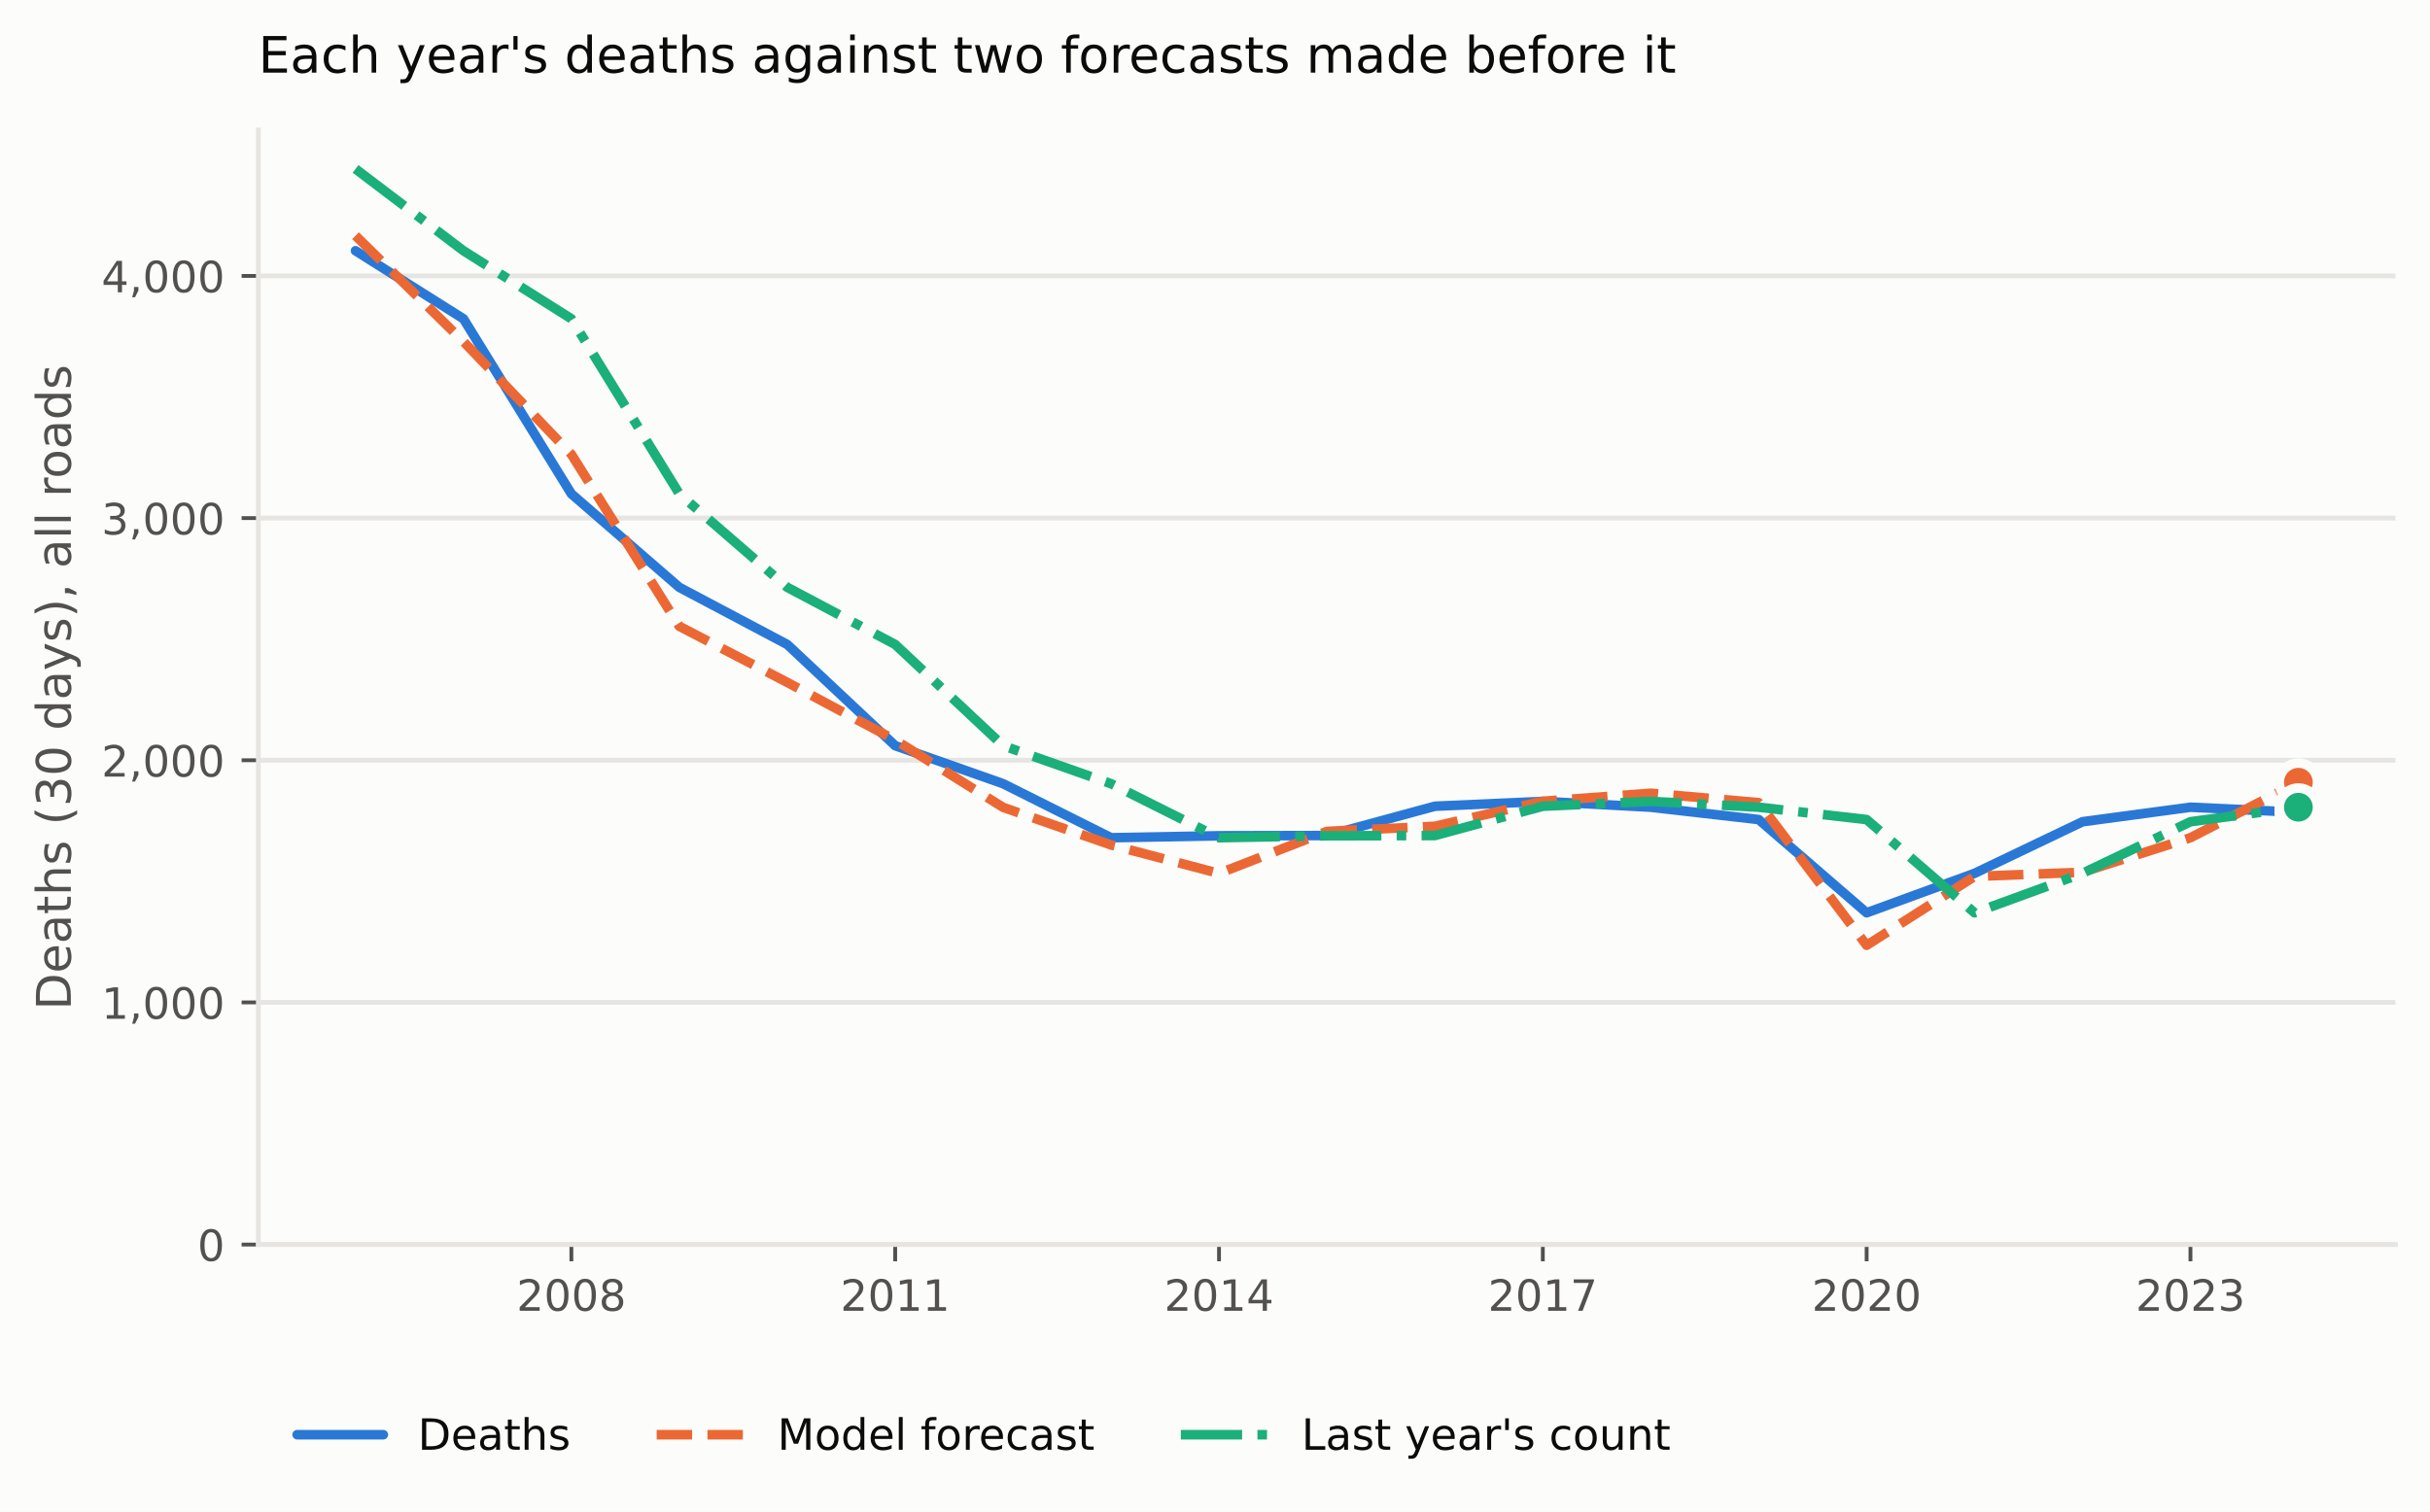
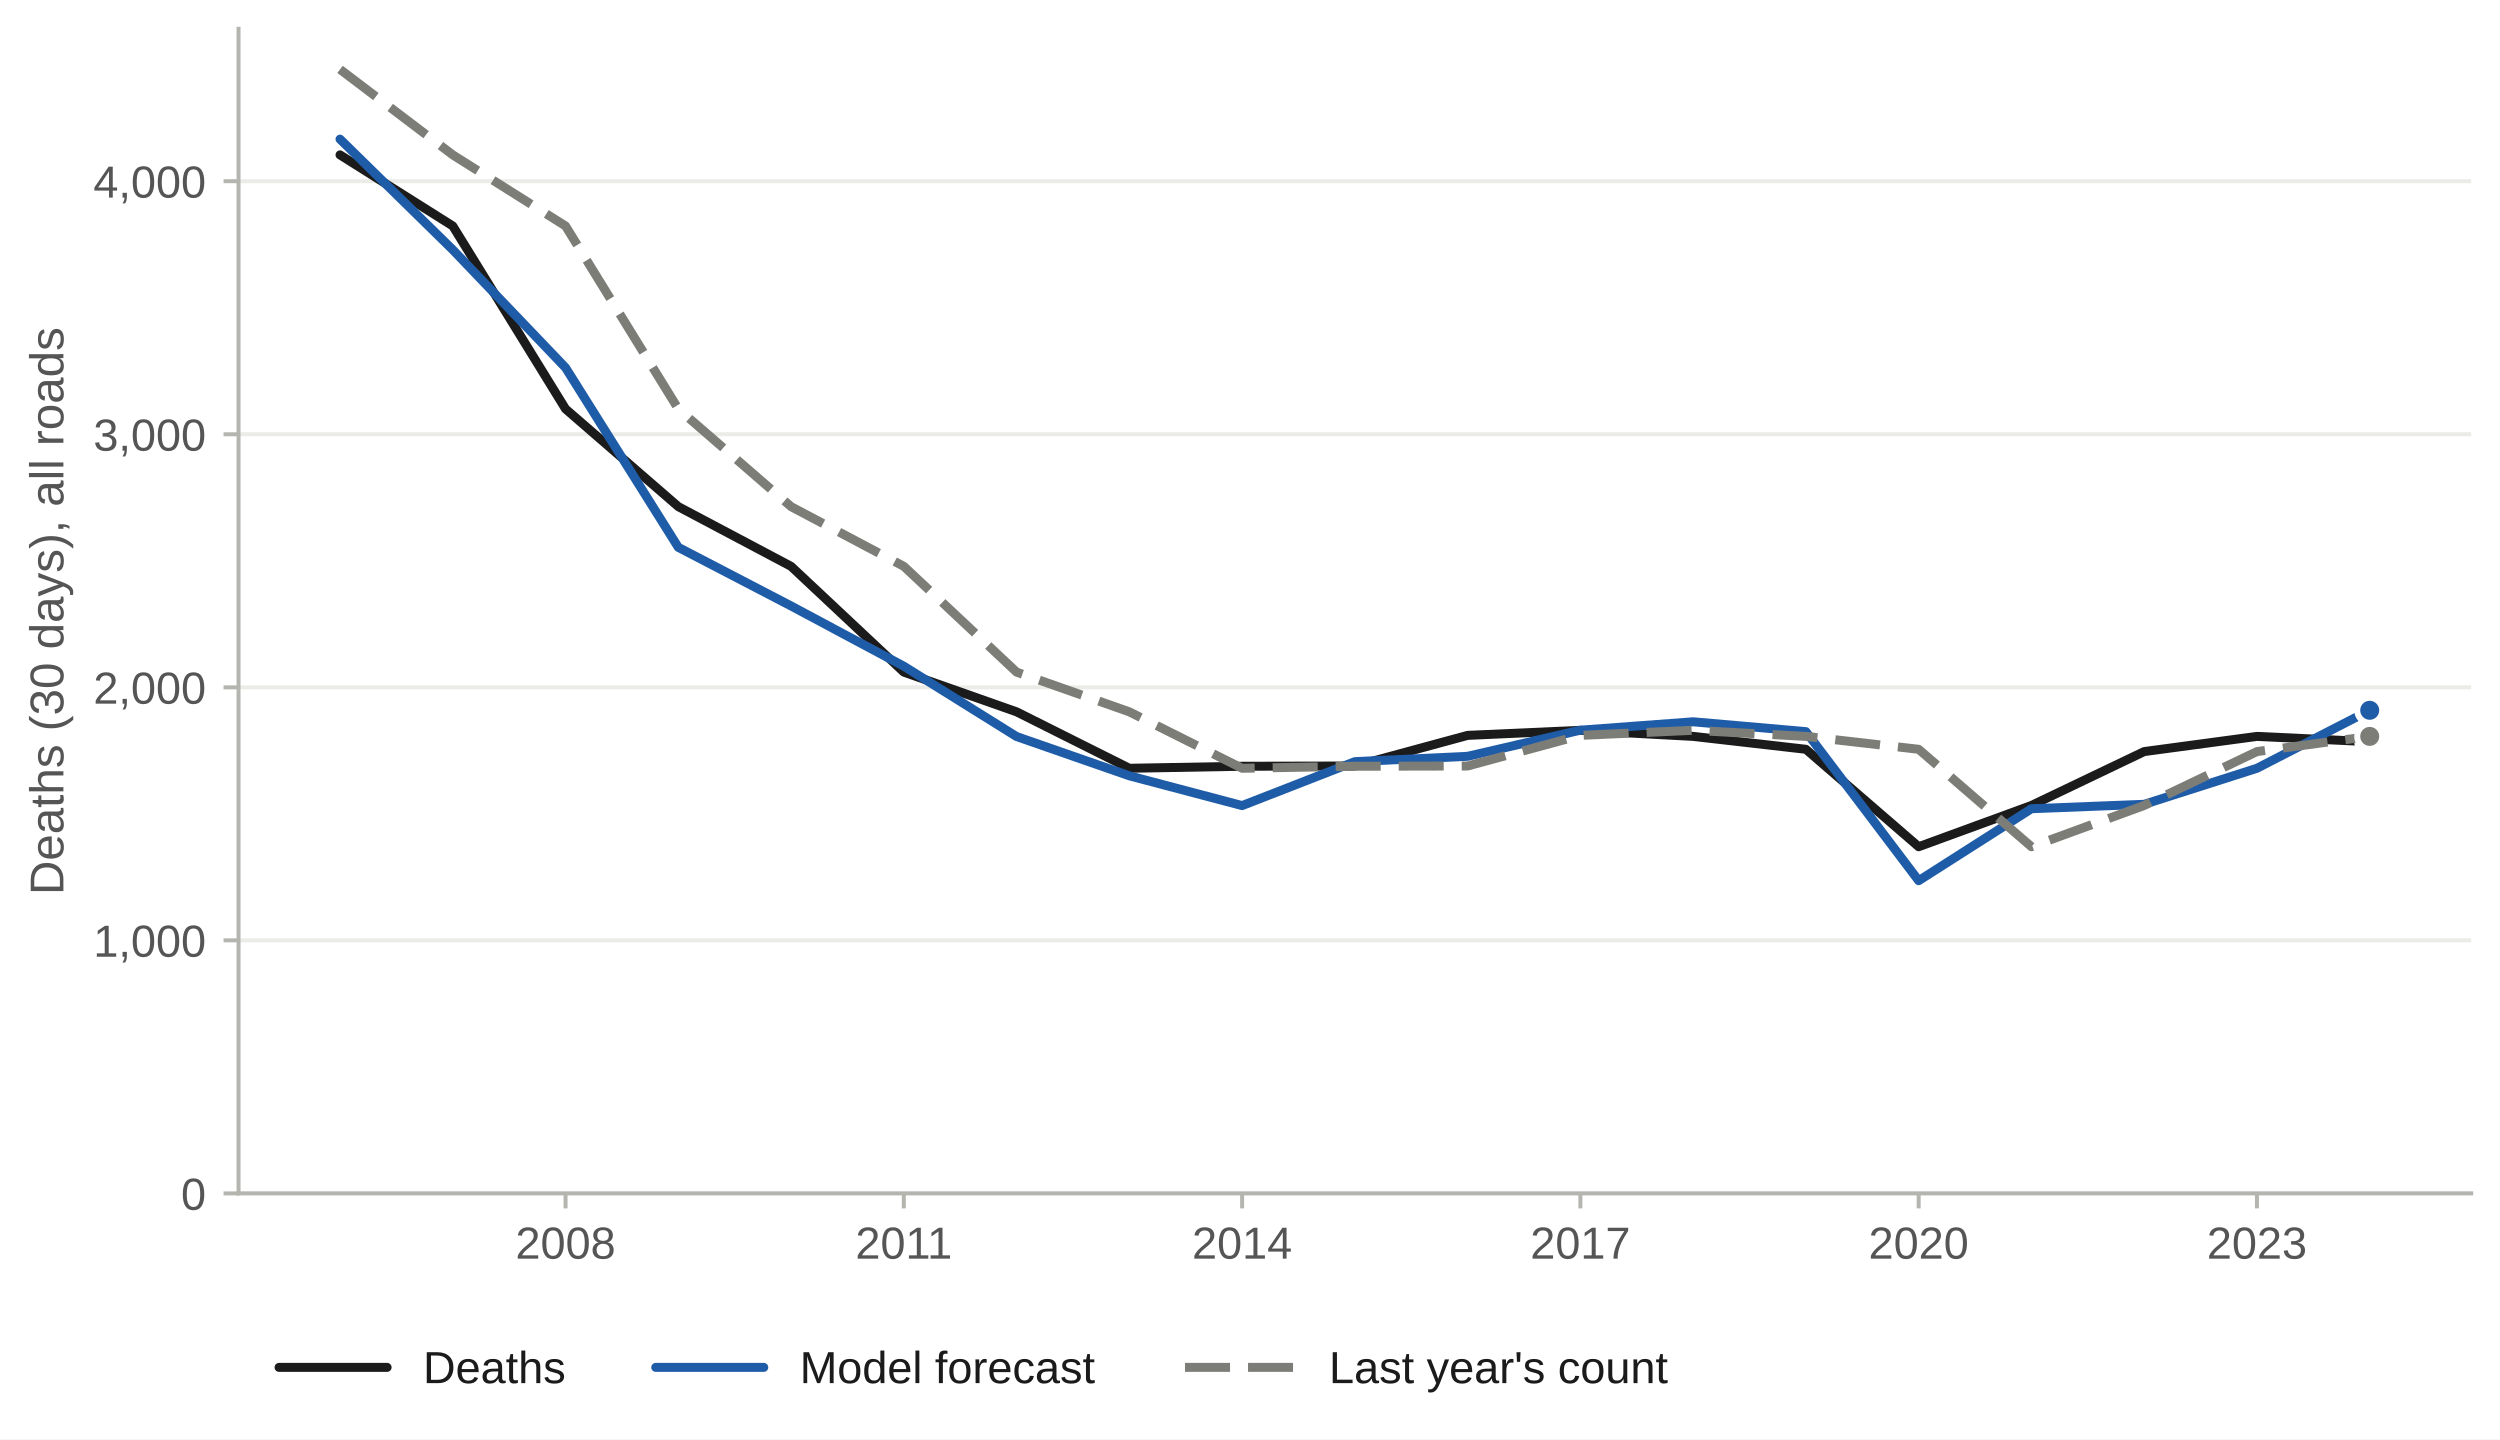
- <svg xmlns="http://www.w3.org/2000/svg" xmlns:xlink="http://www.w3.org/1999/xlink" width="507.566pt" height="315.869pt" viewBox="0 0 507.566 315.869" version="1.1">
+ <svg xmlns="http://www.w3.org/2000/svg" xmlns:xlink="http://www.w3.org/1999/xlink" width="499.855pt" height="287.799pt" viewBox="0 0 499.855 287.799" version="1.1">
  <defs>
    <style type="text/css">*{stroke-linejoin: round; stroke-linecap: butt}</style>
  </defs>
  <g id="figure_1">
    <g id="patch_1">
-       <path d="M 0 315.869  L 507.566 315.869  L 507.566 0  L 0 0  z " style="fill: #fcfcfb" />
+       <path d="M 0 287.799  L 499.855 287.799  L 499.855 0  L 0 0  z " style="fill: #ffffff" />
    </g>
    <g id="axes_1">
      <g id="patch_2">
-         <path d="M 53.966 260.026  L 500.366 260.026  L 500.366 27.178  L 53.966 27.178  z " style="fill: #fcfcfb" />
+         <path d="M 47.695 238.608  L 494.095 238.608  L 494.095 5.76  L 47.695 5.76  z " style="fill: #ffffff" />
      </g>
      <g id="matplotlib.axis_1">
        <g id="xtick_1">
          <g id="line2d_1">
            <defs>
-               <path id="m3a9c350e79" d="M 0 0  L 0 3.5  " style="stroke: #52514e; stroke-width: 0.8" />
+               <path id="md614d822b1" d="M 0 0  L 0 3  " style="stroke: #b5b5b0; stroke-width: 0.8" />
            </defs>
            <g>
-               <use xlink:href="#m3a9c350e79" x="119.348" y="260.026" style="fill: #52514e; stroke: #52514e; stroke-width: 0.8" />
+               <use xlink:href="#md614d822b1" x="113.077" y="238.608" style="fill: #b5b5b0; stroke: #b5b5b0; stroke-width: 0.8" />
            </g>
          </g>
          <g id="text_1">
-             <text style="font-size: 9px; font-family: 'DejaVu Sans', 'Bitstream Vera Sans', 'Computer Modern Sans Serif', 'Lucida Grande', 'Verdana', 'Geneva', 'Lucid', 'Arial', 'Helvetica', 'Avant Garde', sans-serif; text-anchor: middle; fill: #52514e" x="119.348" y="273.864" transform="rotate(-0 119.3479 273.8643)">2008</text>
+             <text style="font-size: 9px; font-family: 'Arial', 'Liberation Sans', 'Helvetica', 'DejaVu Sans', sans-serif; text-anchor: middle; fill: #555555" x="113.077" y="251.66" transform="rotate(-0 113.077 251.6602)">2008</text>
          </g>
        </g>
        <g id="xtick_2">
          <g id="line2d_2">
            <g>
-               <use xlink:href="#m3a9c350e79" x="186.984" y="260.026" style="fill: #52514e; stroke: #52514e; stroke-width: 0.8" />
+               <use xlink:href="#md614d822b1" x="180.713" y="238.608" style="fill: #b5b5b0; stroke: #b5b5b0; stroke-width: 0.8" />
            </g>
          </g>
          <g id="text_2">
-             <text style="font-size: 9px; font-family: 'DejaVu Sans', 'Bitstream Vera Sans', 'Computer Modern Sans Serif', 'Lucida Grande', 'Verdana', 'Geneva', 'Lucid', 'Arial', 'Helvetica', 'Avant Garde', sans-serif; text-anchor: middle; fill: #52514e" x="186.984" y="273.864" transform="rotate(-0 186.9843 273.8643)">2011</text>
+             <text style="font-size: 9px; font-family: 'Arial', 'Liberation Sans', 'Helvetica', 'DejaVu Sans', sans-serif; text-anchor: middle; fill: #555555" x="180.713" y="251.66" transform="rotate(-0 180.7134 251.6602)">2011</text>
          </g>
        </g>
        <g id="xtick_3">
          <g id="line2d_3">
            <g>
-               <use xlink:href="#m3a9c350e79" x="254.621" y="260.026" style="fill: #52514e; stroke: #52514e; stroke-width: 0.8" />
+               <use xlink:href="#md614d822b1" x="248.35" y="238.608" style="fill: #b5b5b0; stroke: #b5b5b0; stroke-width: 0.8" />
            </g>
          </g>
          <g id="text_3">
-             <text style="font-size: 9px; font-family: 'DejaVu Sans', 'Bitstream Vera Sans', 'Computer Modern Sans Serif', 'Lucida Grande', 'Verdana', 'Geneva', 'Lucid', 'Arial', 'Helvetica', 'Avant Garde', sans-serif; text-anchor: middle; fill: #52514e" x="254.621" y="273.864" transform="rotate(-0 254.6206 273.8643)">2014</text>
+             <text style="font-size: 9px; font-family: 'Arial', 'Liberation Sans', 'Helvetica', 'DejaVu Sans', sans-serif; text-anchor: middle; fill: #555555" x="248.35" y="251.66" transform="rotate(-0 248.3498 251.6602)">2014</text>
          </g>
        </g>
        <g id="xtick_4">
          <g id="line2d_4">
            <g>
-               <use xlink:href="#m3a9c350e79" x="322.257" y="260.026" style="fill: #52514e; stroke: #52514e; stroke-width: 0.8" />
+               <use xlink:href="#md614d822b1" x="315.986" y="238.608" style="fill: #b5b5b0; stroke: #b5b5b0; stroke-width: 0.8" />
            </g>
          </g>
          <g id="text_4">
-             <text style="font-size: 9px; font-family: 'DejaVu Sans', 'Bitstream Vera Sans', 'Computer Modern Sans Serif', 'Lucida Grande', 'Verdana', 'Geneva', 'Lucid', 'Arial', 'Helvetica', 'Avant Garde', sans-serif; text-anchor: middle; fill: #52514e" x="322.257" y="273.864" transform="rotate(-0 322.257 273.8643)">2017</text>
+             <text style="font-size: 9px; font-family: 'Arial', 'Liberation Sans', 'Helvetica', 'DejaVu Sans', sans-serif; text-anchor: middle; fill: #555555" x="315.986" y="251.66" transform="rotate(-0 315.9861 251.6602)">2017</text>
          </g>
        </g>
        <g id="xtick_5">
          <g id="line2d_5">
            <g>
-               <use xlink:href="#m3a9c350e79" x="389.893" y="260.026" style="fill: #52514e; stroke: #52514e; stroke-width: 0.8" />
+               <use xlink:href="#md614d822b1" x="383.622" y="238.608" style="fill: #b5b5b0; stroke: #b5b5b0; stroke-width: 0.8" />
            </g>
          </g>
          <g id="text_5">
-             <text style="font-size: 9px; font-family: 'DejaVu Sans', 'Bitstream Vera Sans', 'Computer Modern Sans Serif', 'Lucida Grande', 'Verdana', 'Geneva', 'Lucid', 'Arial', 'Helvetica', 'Avant Garde', sans-serif; text-anchor: middle; fill: #52514e" x="389.893" y="273.864" transform="rotate(-0 389.8934 273.8643)">2020</text>
+             <text style="font-size: 9px; font-family: 'Arial', 'Liberation Sans', 'Helvetica', 'DejaVu Sans', sans-serif; text-anchor: middle; fill: #555555" x="383.622" y="251.66" transform="rotate(-0 383.6225 251.6602)">2020</text>
          </g>
        </g>
        <g id="xtick_6">
          <g id="line2d_6">
            <g>
-               <use xlink:href="#m3a9c350e79" x="457.53" y="260.026" style="fill: #52514e; stroke: #52514e; stroke-width: 0.8" />
+               <use xlink:href="#md614d822b1" x="451.259" y="238.608" style="fill: #b5b5b0; stroke: #b5b5b0; stroke-width: 0.8" />
            </g>
          </g>
          <g id="text_6">
-             <text style="font-size: 9px; font-family: 'DejaVu Sans', 'Bitstream Vera Sans', 'Computer Modern Sans Serif', 'Lucida Grande', 'Verdana', 'Geneva', 'Lucid', 'Arial', 'Helvetica', 'Avant Garde', sans-serif; text-anchor: middle; fill: #52514e" x="457.53" y="273.864" transform="rotate(-0 457.5297 273.8643)">2023</text>
+             <text style="font-size: 9px; font-family: 'Arial', 'Liberation Sans', 'Helvetica', 'DejaVu Sans', sans-serif; text-anchor: middle; fill: #555555" x="451.259" y="251.66" transform="rotate(-0 451.2589 251.6602)">2023</text>
          </g>
        </g>
      </g>
      <g id="matplotlib.axis_2">
        <g id="ytick_1">
          <g id="line2d_7">
-             <path d="M 53.966 260.026  L 500.366 260.026  " clip-path="url(#pf9fe453a29)" style="fill: none; stroke: #e6e5e1; stroke-linecap: round" />
+             <path d="M 47.695 238.608  L 494.095 238.608  " clip-path="url(#p34d4784b30)" style="fill: none; stroke: #ebebe8; stroke-width: 0.8; stroke-linecap: round" />
          </g>
          <g id="line2d_8">
            <defs>
-               <path id="mdd3c75259f" d="M 0 0  L -3.5 0  " style="stroke: #52514e; stroke-width: 0.8" />
+               <path id="m37b3047986" d="M 0 0  L -3 0  " style="stroke: #b5b5b0; stroke-width: 0.8" />
            </defs>
            <g>
-               <use xlink:href="#mdd3c75259f" x="53.966" y="260.026" style="fill: #52514e; stroke: #52514e; stroke-width: 0.8" />
+               <use xlink:href="#m37b3047986" x="47.695" y="238.608" style="fill: #b5b5b0; stroke: #b5b5b0; stroke-width: 0.8" />
            </g>
          </g>
          <g id="text_7">
-             <text style="font-size: 9px; font-family: 'DejaVu Sans', 'Bitstream Vera Sans', 'Computer Modern Sans Serif', 'Lucida Grande', 'Verdana', 'Geneva', 'Lucid', 'Arial', 'Helvetica', 'Avant Garde', sans-serif; text-anchor: end; fill: #52514e" x="46.966" y="263.445" transform="rotate(-0 46.96609 263.4453)">0</text>
+             <text style="font-size: 9px; font-family: 'Arial', 'Liberation Sans', 'Helvetica', 'DejaVu Sans', sans-serif; text-anchor: end; fill: #555555" x="41.195" y="241.884" transform="rotate(-0 41.19521 241.8841)">0</text>
          </g>
        </g>
        <g id="ytick_2">
          <g id="line2d_9">
-             <path d="M 53.966 209.433  L 500.366 209.433  " clip-path="url(#pf9fe453a29)" style="fill: none; stroke: #e6e5e1; stroke-linecap: round" />
+             <path d="M 47.695 188.014  L 494.095 188.014  " clip-path="url(#p34d4784b30)" style="fill: none; stroke: #ebebe8; stroke-width: 0.8; stroke-linecap: round" />
          </g>
          <g id="line2d_10">
            <g>
-               <use xlink:href="#mdd3c75259f" x="53.966" y="209.433" style="fill: #52514e; stroke: #52514e; stroke-width: 0.8" />
+               <use xlink:href="#m37b3047986" x="47.695" y="188.014" style="fill: #b5b5b0; stroke: #b5b5b0; stroke-width: 0.8" />
            </g>
          </g>
          <g id="text_8">
-             <text style="font-size: 9px; font-family: 'DejaVu Sans', 'Bitstream Vera Sans', 'Computer Modern Sans Serif', 'Lucida Grande', 'Verdana', 'Geneva', 'Lucid', 'Arial', 'Helvetica', 'Avant Garde', sans-serif; text-anchor: end; fill: #52514e" x="46.966" y="212.852" transform="rotate(-0 46.96609 212.8516)">1,000</text>
+             <text style="font-size: 9px; font-family: 'Arial', 'Liberation Sans', 'Helvetica', 'DejaVu Sans', sans-serif; text-anchor: end; fill: #555555" x="41.195" y="191.29" transform="rotate(-0 41.19521 191.2904)">1,000</text>
          </g>
        </g>
        <g id="ytick_3">
          <g id="line2d_11">
-             <path d="M 53.966 158.839  L 500.366 158.839  " clip-path="url(#pf9fe453a29)" style="fill: none; stroke: #e6e5e1; stroke-linecap: round" />
+             <path d="M 47.695 137.421  L 494.095 137.421  " clip-path="url(#p34d4784b30)" style="fill: none; stroke: #ebebe8; stroke-width: 0.8; stroke-linecap: round" />
          </g>
          <g id="line2d_12">
            <g>
-               <use xlink:href="#mdd3c75259f" x="53.966" y="158.839" style="fill: #52514e; stroke: #52514e; stroke-width: 0.8" />
+               <use xlink:href="#m37b3047986" x="47.695" y="137.421" style="fill: #b5b5b0; stroke: #b5b5b0; stroke-width: 0.8" />
            </g>
          </g>
          <g id="text_9">
-             <text style="font-size: 9px; font-family: 'DejaVu Sans', 'Bitstream Vera Sans', 'Computer Modern Sans Serif', 'Lucida Grande', 'Verdana', 'Geneva', 'Lucid', 'Arial', 'Helvetica', 'Avant Garde', sans-serif; text-anchor: end; fill: #52514e" x="46.966" y="162.258" transform="rotate(-0 46.96609 162.2578)">2,000</text>
+             <text style="font-size: 9px; font-family: 'Arial', 'Liberation Sans', 'Helvetica', 'DejaVu Sans', sans-serif; text-anchor: end; fill: #555555" x="41.195" y="140.697" transform="rotate(-0 41.19521 140.6966)">2,000</text>
          </g>
        </g>
        <g id="ytick_4">
          <g id="line2d_13">
-             <path d="M 53.966 108.245  L 500.366 108.245  " clip-path="url(#pf9fe453a29)" style="fill: none; stroke: #e6e5e1; stroke-linecap: round" />
+             <path d="M 47.695 86.827  L 494.095 86.827  " clip-path="url(#p34d4784b30)" style="fill: none; stroke: #ebebe8; stroke-width: 0.8; stroke-linecap: round" />
          </g>
          <g id="line2d_14">
            <g>
-               <use xlink:href="#mdd3c75259f" x="53.966" y="108.245" style="fill: #52514e; stroke: #52514e; stroke-width: 0.8" />
+               <use xlink:href="#m37b3047986" x="47.695" y="86.827" style="fill: #b5b5b0; stroke: #b5b5b0; stroke-width: 0.8" />
            </g>
          </g>
          <g id="text_10">
-             <text style="font-size: 9px; font-family: 'DejaVu Sans', 'Bitstream Vera Sans', 'Computer Modern Sans Serif', 'Lucida Grande', 'Verdana', 'Geneva', 'Lucid', 'Arial', 'Helvetica', 'Avant Garde', sans-serif; text-anchor: end; fill: #52514e" x="46.966" y="111.664" transform="rotate(-0 46.96609 111.6641)">3,000</text>
+             <text style="font-size: 9px; font-family: 'Arial', 'Liberation Sans', 'Helvetica', 'DejaVu Sans', sans-serif; text-anchor: end; fill: #555555" x="41.195" y="90.103" transform="rotate(-0 41.19521 90.1029)">3,000</text>
          </g>
        </g>
        <g id="ytick_5">
          <g id="line2d_15">
-             <path d="M 53.966 57.651  L 500.366 57.651  " clip-path="url(#pf9fe453a29)" style="fill: none; stroke: #e6e5e1; stroke-linecap: round" />
+             <path d="M 47.695 36.233  L 494.095 36.233  " clip-path="url(#p34d4784b30)" style="fill: none; stroke: #ebebe8; stroke-width: 0.8; stroke-linecap: round" />
          </g>
          <g id="line2d_16">
            <g>
-               <use xlink:href="#mdd3c75259f" x="53.966" y="57.651" style="fill: #52514e; stroke: #52514e; stroke-width: 0.8" />
+               <use xlink:href="#m37b3047986" x="47.695" y="36.233" style="fill: #b5b5b0; stroke: #b5b5b0; stroke-width: 0.8" />
            </g>
          </g>
          <g id="text_11">
-             <text style="font-size: 9px; font-family: 'DejaVu Sans', 'Bitstream Vera Sans', 'Computer Modern Sans Serif', 'Lucida Grande', 'Verdana', 'Geneva', 'Lucid', 'Arial', 'Helvetica', 'Avant Garde', sans-serif; text-anchor: end; fill: #52514e" x="46.966" y="61.07" transform="rotate(-0 46.96609 61.07034)">4,000</text>
+             <text style="font-size: 9px; font-family: 'Arial', 'Liberation Sans', 'Helvetica', 'DejaVu Sans', sans-serif; text-anchor: end; fill: #555555" x="41.195" y="39.509" transform="rotate(-0 41.19521 39.50916)">4,000</text>
          </g>
        </g>
        <g id="text_12">
-           <text style="font-size: 10px; font-family: 'DejaVu Sans', 'Bitstream Vera Sans', 'Computer Modern Sans Serif', 'Lucida Grande', 'Verdana', 'Geneva', 'Lucid', 'Arial', 'Helvetica', 'Avant Garde', sans-serif; text-anchor: middle; fill: #52514e" x="14.798" y="143.602" transform="rotate(-90 14.79844 143.6024)">Deaths (30 days), all roads</text>
+           <text style="font-size: 9.5px; font-family: 'Arial', 'Liberation Sans', 'Helvetica', 'DejaVu Sans', sans-serif; text-anchor: middle; fill: #555555" x="12.676" y="122.184" transform="rotate(-90 12.67626 122.184)">Deaths (30 days), all roads</text>
        </g>
      </g>
      <g id="line2d_17">
-         <path d="M 74.257 52.39  L 96.802 66.606  L 119.348 103.186  L 141.893 122.715  L 164.439 134.655  L 186.984 155.803  L 209.53 163.746  L 232.075 175.029  L 254.621 174.624  L 277.166 174.574  L 299.712 168.452  L 322.257 167.44  L 344.802 168.654  L 367.348 171.234  L 389.893 190.713  L 412.439 182.466  L 434.984 171.69  L 457.53 168.654  L 480.075 169.717  " clip-path="url(#pf9fe453a29)" style="fill: none; stroke: #2a78d6; stroke-width: 2; stroke-linecap: round" />
+         <path d="M 67.986 30.971  L 90.532 45.188  L 113.077 81.767  L 135.622 101.297  L 158.168 113.237  L 180.713 134.385  L 203.259 142.328  L 225.804 153.611  L 248.35 153.206  L 270.895 153.155  L 293.441 147.033  L 315.986 146.021  L 338.532 147.236  L 361.077 149.816  L 383.622 169.295  L 406.168 161.048  L 428.713 150.271  L 451.259 147.236  L 473.804 148.298  " clip-path="url(#p34d4784b30)" style="fill: none; stroke: #1b1b1b; stroke-width: 1.8; stroke-linecap: round" />
      </g>
      <g id="line2d_18">
        <defs>
-           <path id="mbdb302a14b" d="M 0 4  C 1.061 4 2.078 3.579 2.828 2.828  C 3.579 2.078 4 1.061 4 0  C 4 -1.061 3.579 -2.078 2.828 -2.828  C 2.078 -3.579 1.061 -4 0 -4  C -1.061 -4 -2.078 -3.579 -2.828 -2.828  C -3.579 -2.078 -4 -1.061 -4 0  C -4 1.061 -3.579 2.078 -2.828 2.828  C -2.078 3.579 -1.061 4 0 4  z " style="stroke: #fcfcfb; stroke-width: 2" />
+           <path id="mffdd3eb15f" d="M 0 2.5  C 0.663 2.5 1.299 2.237 1.768 1.768  C 2.237 1.299 2.5 0.663 2.5 0  C 2.5 -0.663 2.237 -1.299 1.768 -1.768  C 1.299 -2.237 0.663 -2.5 0 -2.5  C -0.663 -2.5 -1.299 -2.237 -1.768 -1.768  C -2.237 -1.299 -2.5 -0.663 -2.5 0  C -2.5 0.663 -2.237 1.299 -1.768 1.768  C -1.299 2.237 -0.663 2.5 0 2.5  z " style="stroke: #ffffff; stroke-width: 1.2" />
        </defs>
-         <g clip-path="url(#pf9fe453a29)">
-           <use xlink:href="#mbdb302a14b" x="480.075" y="169.717" style="fill: #2a78d6; stroke: #fcfcfb; stroke-width: 2" />
+         <g clip-path="url(#p34d4784b30)">
+           <use xlink:href="#mffdd3eb15f" x="473.804" y="148.298" style="fill: #1b1b1b; stroke: #ffffff; stroke-width: 1.2" />
        </g>
      </g>
      <g id="line2d_19">
-         <path d="M 74.257 49.245  L 96.802 71.362  L 119.348 94.934  L 141.893 130.853  L 164.439 142.575  L 186.984 154.624  L 209.53 168.687  L 232.075 176.537  L 254.621 182.489  L 277.166 173.705  L 299.712 172.637  L 322.257 167.412  L 344.802 165.735  L 367.348 167.702  L 389.893 197.501  L 412.439 183.117  L 434.984 182.235  L 457.53 175.029  L 480.075 163.435  " clip-path="url(#pf9fe453a29)" style="fill: none; stroke-dasharray: 7.4,3.2; stroke-dashoffset: 0; stroke: #eb6834; stroke-width: 2" />
+         <path d="M 67.986 27.826  L 90.532 49.944  L 113.077 73.516  L 135.622 109.435  L 158.168 121.157  L 180.713 133.206  L 203.259 147.269  L 225.804 155.118  L 248.35 161.071  L 270.895 152.287  L 293.441 151.219  L 315.986 145.994  L 338.532 144.317  L 361.077 146.284  L 383.622 176.083  L 406.168 161.698  L 428.713 160.817  L 451.259 153.61  L 473.804 142.017  " clip-path="url(#p34d4784b30)" style="fill: none; stroke: #1f5ca8; stroke-width: 1.8; stroke-linecap: round" />
      </g>
      <g id="line2d_20">
        <defs>
-           <path id="m415b86604d" d="M 0 4  C 1.061 4 2.078 3.579 2.828 2.828  C 3.579 2.078 4 1.061 4 0  C 4 -1.061 3.579 -2.078 2.828 -2.828  C 2.078 -3.579 1.061 -4 0 -4  C -1.061 -4 -2.078 -3.579 -2.828 -2.828  C -3.579 -2.078 -4 -1.061 -4 0  C -4 1.061 -3.579 2.078 -2.828 2.828  C -2.078 3.579 -1.061 4 0 4  z " style="stroke: #fcfcfb; stroke-width: 2" />
+           <path id="m972d42b17f" d="M 0 2.5  C 0.663 2.5 1.299 2.237 1.768 1.768  C 2.237 1.299 2.5 0.663 2.5 0  C 2.5 -0.663 2.237 -1.299 1.768 -1.768  C 1.299 -2.237 0.663 -2.5 0 -2.5  C -0.663 -2.5 -1.299 -2.237 -1.768 -1.768  C -2.237 -1.299 -2.5 -0.663 -2.5 0  C -2.5 0.663 -2.237 1.299 -1.768 1.768  C -1.299 2.237 -0.663 2.5 0 2.5  z " style="stroke: #ffffff; stroke-width: 1.2" />
        </defs>
-         <g clip-path="url(#pf9fe453a29)">
-           <use xlink:href="#m415b86604d" x="480.075" y="163.435" style="fill: #eb6834; stroke: #fcfcfb; stroke-width: 2" />
+         <g clip-path="url(#p34d4784b30)">
+           <use xlink:href="#m972d42b17f" x="473.804" y="142.017" style="fill: #1f5ca8; stroke: #ffffff; stroke-width: 1.2" />
        </g>
      </g>
      <g id="line2d_21">
-         <path d="M 74.257 35.289  L 96.802 52.39  L 119.348 66.606  L 141.893 103.186  L 164.439 122.715  L 186.984 134.655  L 209.53 155.803  L 232.075 163.746  L 254.621 175.029  L 277.166 174.624  L 299.712 174.574  L 322.257 168.452  L 344.802 167.44  L 367.348 168.654  L 389.893 171.234  L 412.439 190.713  L 434.984 182.466  L 457.53 171.69  L 480.075 168.654  " clip-path="url(#pf9fe453a29)" style="fill: none; stroke-dasharray: 12.8,3.2,2,3.2; stroke-dashoffset: 0; stroke: #1baf7a; stroke-width: 2" />
+         <path d="M 67.986 13.871  L 90.532 30.971  L 113.077 45.188  L 135.622 81.767  L 158.168 101.297  L 180.713 113.237  L 203.259 134.385  L 225.804 142.328  L 248.35 153.611  L 270.895 153.206  L 293.441 153.155  L 315.986 147.033  L 338.532 146.021  L 361.077 147.236  L 383.622 149.816  L 406.168 169.295  L 428.713 161.048  L 451.259 150.271  L 473.804 147.236  " clip-path="url(#p34d4784b30)" style="fill: none; stroke-dasharray: 9,3.6; stroke-dashoffset: 0; stroke: #7d7d78; stroke-width: 1.8" />
      </g>
      <g id="line2d_22">
        <defs>
-           <path id="mb20026e83d" d="M 0 4  C 1.061 4 2.078 3.579 2.828 2.828  C 3.579 2.078 4 1.061 4 0  C 4 -1.061 3.579 -2.078 2.828 -2.828  C 2.078 -3.579 1.061 -4 0 -4  C -1.061 -4 -2.078 -3.579 -2.828 -2.828  C -3.579 -2.078 -4 -1.061 -4 0  C -4 1.061 -3.579 2.078 -2.828 2.828  C -2.078 3.579 -1.061 4 0 4  z " style="stroke: #fcfcfb; stroke-width: 2" />
+           <path id="mc017875ec9" d="M 0 2.5  C 0.663 2.5 1.299 2.237 1.768 1.768  C 2.237 1.299 2.5 0.663 2.5 0  C 2.5 -0.663 2.237 -1.299 1.768 -1.768  C 1.299 -2.237 0.663 -2.5 0 -2.5  C -0.663 -2.5 -1.299 -2.237 -1.768 -1.768  C -2.237 -1.299 -2.5 -0.663 -2.5 0  C -2.5 0.663 -2.237 1.299 -1.768 1.768  C -1.299 2.237 -0.663 2.5 0 2.5  z " style="stroke: #ffffff; stroke-width: 1.2" />
        </defs>
-         <g clip-path="url(#pf9fe453a29)">
-           <use xlink:href="#mb20026e83d" x="480.075" y="168.654" style="fill: #1baf7a; stroke: #fcfcfb; stroke-width: 2" />
+         <g clip-path="url(#p34d4784b30)">
+           <use xlink:href="#mc017875ec9" x="473.804" y="147.236" style="fill: #7d7d78; stroke: #ffffff; stroke-width: 1.2" />
        </g>
      </g>
      <g id="patch_3">
-         <path d="M 53.966 260.026  L 53.966 27.178  " style="fill: none; stroke: #e6e5e1; stroke-linejoin: miter; stroke-linecap: square" />
+         <path d="M 47.695 238.608  L 47.695 5.76  " style="fill: none; stroke: #b5b5b0; stroke-width: 0.8; stroke-linejoin: miter; stroke-linecap: square" />
      </g>
      <g id="patch_4">
-         <path d="M 53.966 260.026  L 500.366 260.026  " style="fill: none; stroke: #e6e5e1; stroke-linejoin: miter; stroke-linecap: square" />
-       </g>
-       <g id="text_13">
-         <text style="font-size: 10.5px; font-family: 'DejaVu Sans', 'Bitstream Vera Sans', 'Computer Modern Sans Serif', 'Lucida Grande', 'Verdana', 'Geneva', 'Lucid', 'Arial', 'Helvetica', 'Avant Garde', sans-serif; text-anchor: start; fill: #0b0b0b" x="53.966" y="15.178" transform="rotate(-0 53.96609 15.17836)">Each year's deaths against two forecasts made before it</text>
+         <path d="M 47.695 238.608  L 494.095 238.608  " style="fill: none; stroke: #b5b5b0; stroke-width: 0.8; stroke-linejoin: miter; stroke-linecap: square" />
      </g>
      <g id="legend_1">
        <g id="line2d_23">
-           <path d="M 62.066 299.757  L 71.066 299.757  L 80.066 299.757  " style="fill: none; stroke: #2a78d6; stroke-width: 2; stroke-linecap: round" />
+           <path d="M 55.795 273.395  L 66.595 273.395  L 77.395 273.395  " style="fill: none; stroke: #1b1b1b; stroke-width: 1.8; stroke-linecap: round" />
+         </g>
+         <g id="text_13">
+           <text style="font-size: 9px; font-family: 'Arial', 'Liberation Sans', 'Helvetica', 'DejaVu Sans', sans-serif; text-anchor: start; fill: #1b1b1b" x="84.595" y="276.545" transform="rotate(-0 84.59521 276.545)">Deaths</text>
+         </g>
+         <g id="line2d_24">
+           <path d="M 131.11 273.395  L 141.91 273.395  L 152.71 273.395  " style="fill: none; stroke: #1f5ca8; stroke-width: 1.8; stroke-linecap: round" />
        </g>
        <g id="text_14">
-           <text style="font-size: 9px; font-family: 'DejaVu Sans', 'Bitstream Vera Sans', 'Computer Modern Sans Serif', 'Lucida Grande', 'Verdana', 'Geneva', 'Lucid', 'Arial', 'Helvetica', 'Avant Garde', sans-serif; text-anchor: start; fill: #0b0b0b" x="87.266" y="302.907" transform="rotate(-0 87.26609 302.9067)">Deaths</text>
-         </g>
-         <g id="line2d_24">
-           <path d="M 137.17 299.757  L 146.17 299.757  L 155.17 299.757  " style="fill: none; stroke-dasharray: 7.4,3.2; stroke-dashoffset: 0; stroke: #eb6834; stroke-width: 2" />
+           <text style="font-size: 9px; font-family: 'Arial', 'Liberation Sans', 'Helvetica', 'DejaVu Sans', sans-serif; text-anchor: start; fill: #1b1b1b" x="159.91" y="276.545" transform="rotate(-0 159.9097 276.545)">Model forecast</text>
+         </g>
+         <g id="line2d_25">
+           <path d="M 236.933 273.395  L 247.733 273.395  L 258.533 273.395  " style="fill: none; stroke-dasharray: 9,3.6; stroke-dashoffset: 0; stroke: #7d7d78; stroke-width: 1.8" />
        </g>
        <g id="text_15">
-           <text style="font-size: 9px; font-family: 'DejaVu Sans', 'Bitstream Vera Sans', 'Computer Modern Sans Serif', 'Lucida Grande', 'Verdana', 'Geneva', 'Lucid', 'Arial', 'Helvetica', 'Avant Garde', sans-serif; text-anchor: start; fill: #0b0b0b" x="162.37" y="302.907" transform="rotate(-0 162.3697 302.9067)">Model forecast</text>
-         </g>
-         <g id="line2d_25">
-           <path d="M 246.649 299.757  L 255.649 299.757  L 264.649 299.757  " style="fill: none; stroke-dasharray: 12.8,3.2,2,3.2; stroke-dashoffset: 0; stroke: #1baf7a; stroke-width: 2" />
-         </g>
-         <g id="text_16">
-           <text style="font-size: 9px; font-family: 'DejaVu Sans', 'Bitstream Vera Sans', 'Computer Modern Sans Serif', 'Lucida Grande', 'Verdana', 'Geneva', 'Lucid', 'Arial', 'Helvetica', 'Avant Garde', sans-serif; text-anchor: start; fill: #0b0b0b" x="271.849" y="302.907" transform="rotate(-0 271.8491 302.9067)">Last year's count</text>
+           <text style="font-size: 9px; font-family: 'Arial', 'Liberation Sans', 'Helvetica', 'DejaVu Sans', sans-serif; text-anchor: start; fill: #1b1b1b" x="265.733" y="276.545" transform="rotate(-0 265.7329 276.545)">Last year's count</text>
        </g>
      </g>
    </g>
  </g>
  <defs>
-     <clipPath id="pf9fe453a29">
-       <rect x="53.966" y="27.178" width="446.4" height="232.848" />
+     <clipPath id="p34d4784b30">
+       <rect x="47.695" y="5.76" width="446.4" height="232.848" />
    </clipPath>
  </defs>
</svg>
